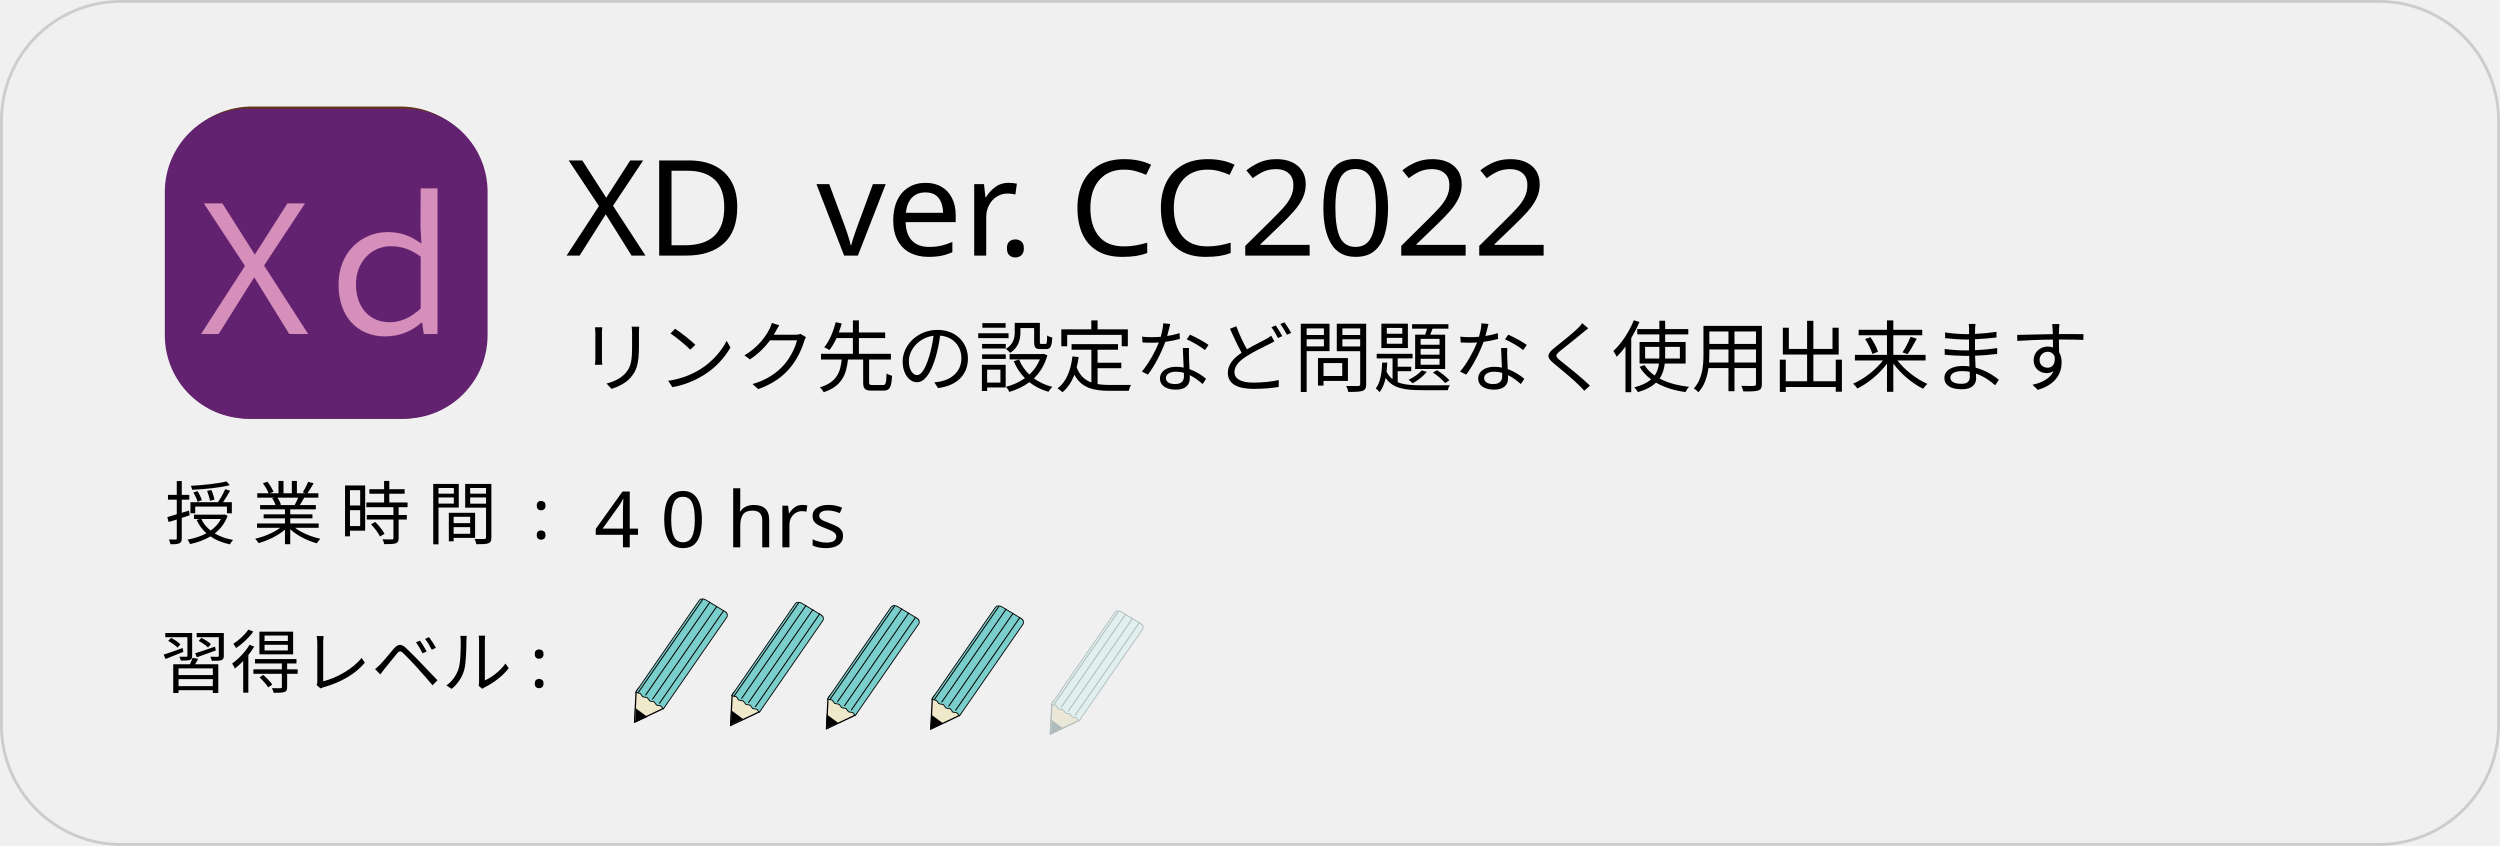
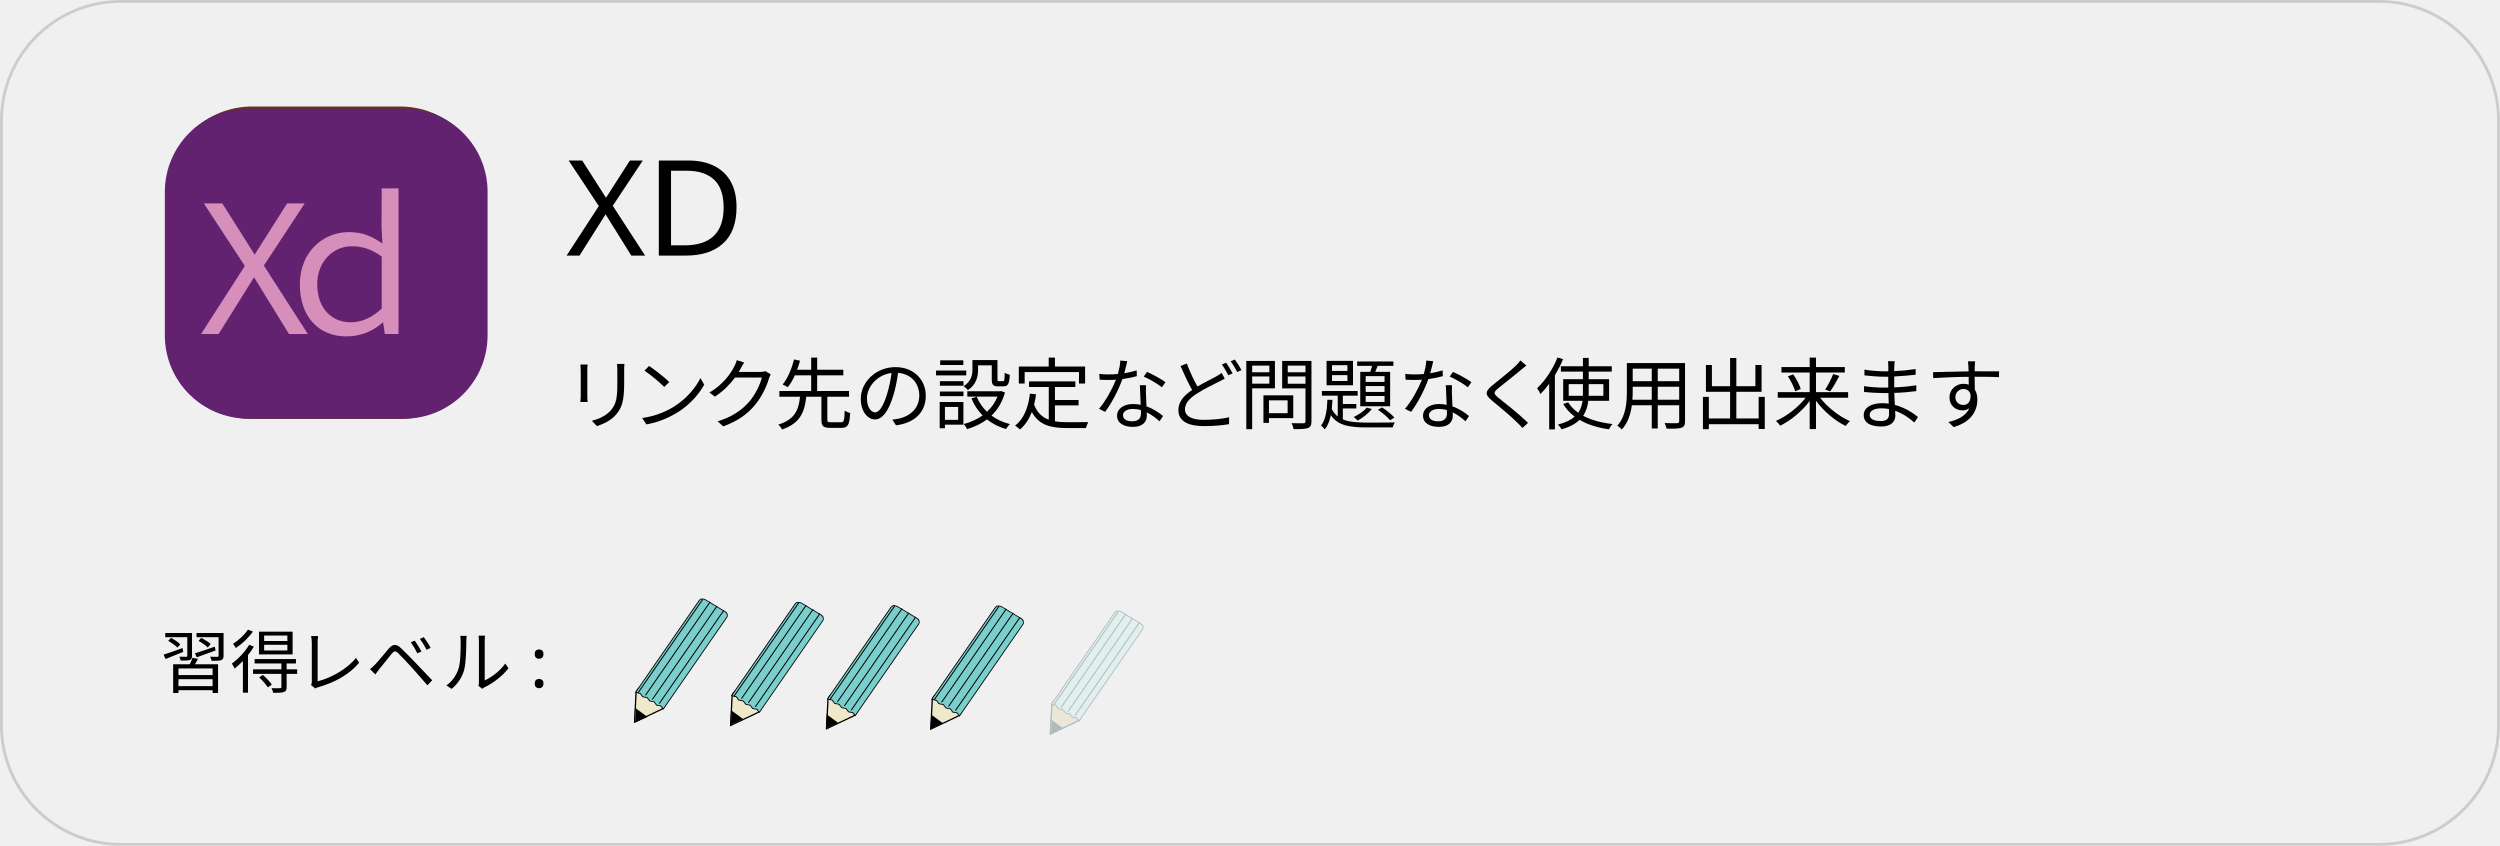
- <svg xmlns="http://www.w3.org/2000/svg" viewBox="0 0 600 203">
+ <svg xmlns="http://www.w3.org/2000/svg" id="_レイヤー_1" data-name="レイヤー 1" viewBox="0 0 600 203">
  <defs>
    <style>
      .cls-1 {
-         fill: #ccc;
-       }
- 
-       .cls-2, .cls-8 {
-         font-size: 16.498px;
-       }
- 
-       .cls-2, .cls-7, .cls-8 {
-         font-family: KozGoPr6N-Regular-83pv-RKSJ-H, Kozuka Gothic Pr6N;
+         fill: #afbcbb;
+       }
+ 
+       .cls-2 {
+         letter-spacing: -.08em;
      }

      .cls-3 {
-         letter-spacing: 0.25em;
+         letter-spacing: -.19em;
+       }
+ 
+       .cls-3, .cls-4, .cls-5, .cls-6, .cls-7, .cls-8, .cls-9 {
+         isolation: isolate;
+       }
+ 
+       .cls-3, .cls-7 {
+         fill: #d68fbb;
+         font-family: DNPShueiNShogoMinStd-Hv-90ms-RKSJ-H, DNPShueiNShogoMinStd;
+         font-size: 43.89px;
+       }
+ 
+       .cls-10 {
+         letter-spacing: -.11em;
+       }
+ 
+       .cls-11 {
+         letter-spacing: -.07em;
      }

      .cls-4 {
-         fill: #603813;
-       }
- 
-       .cls-5 {
-         font-size: 43.423px;
-         fill: #f7931e;
-         font-family: UDDigiKyokashoNK-B, UDDigiKyokashoNK B;
-       }
- 
-       .cls-6 {
-         font-size: 31.964px;
-         font-family: KozGoPr6N-Bold-83pv-RKSJ-H, Kozuka Gothic Pr6N;
-       }
- 
-       .cls-7 {
-         font-size: 18.65px;
-       }
- 
-       .cls-8 {
-         letter-spacing: 0.239em;
-       }
- 
-       .cls-9 {
-         letter-spacing: 0.489em;
-       }
- 
-       .cls-10 {
-         fill: #632270;
-       }
- 
-       .cls-11 {
-         font-size: 43.895px;
-         fill: #d68fbb;
-         font-family: DNPShueiNShogoMinStd-Hv-83pv-RKSJ-H, DNPShueiNShogoMinStd;
+         letter-spacing: .25em;
+       }
+ 
+       .cls-4, .cls-5, .cls-8, .cls-9 {
+         font-family: KozGoPr6N-Regular-90ms-RKSJ-H, 'Kozuka Gothic Pr6N';
+       }
+ 
+       .cls-4, .cls-8 {
+         font-size: 16.5px;
      }

      .cls-12 {
-         letter-spacing: -0.22em;
+         letter-spacing: 0em;
      }

      .cls-13 {
        fill: #020202;
      }

+       .cls-5 {
+         font-size: 18.65px;
+       }
+ 
      .cls-14 {
-         fill: #afbcbb;
-       }
- 
-       .cls-15, .cls-19, .cls-23 {
+         letter-spacing: 0em;
+       }
+ 
+       .cls-15 {
+         fill: #632270;
+       }
+ 
+       .cls-16 {
+         letter-spacing: -.18em;
+       }
+ 
+       .cls-17 {
+         fill: #eae6d8;
+       }
+ 
+       .cls-6 {
+         fill: #f7931e;
+         font-family: ArialMT, Arial;
+         font-size: 43.42px;
+       }
+ 
+       .cls-18 {
+         letter-spacing: -.14em;
+       }
+ 
+       .cls-19 {
+         letter-spacing: -.06em;
+       }
+ 
+       .cls-20 {
+         fill: #603813;
+       }
+ 
+       .cls-21 {
+         letter-spacing: 0em;
+       }
+ 
+       .cls-22 {
+         stroke: #afbcbb;
+       }
+ 
+       .cls-22, .cls-23 {
+         stroke-width: .24px;
+       }
+ 
+       .cls-22, .cls-23, .cls-24 {
        fill: none;
-       }
- 
-       .cls-15 {
+         stroke-miterlimit: 10;
+       }
+ 
+       .cls-25 {
+         fill: #efe8cb;
+       }
+ 
+       .cls-23 {
+         stroke: #000;
+       }
+ 
+       .cls-26 {
+         fill: #ccc;
+       }
+ 
+       .cls-27 {
+         letter-spacing: -.04em;
+       }
+ 
+       .cls-28 {
+         letter-spacing: -.08em;
+       }
+ 
+       .cls-24 {
        stroke: #eeeeef;
-         stroke-width: 0.726px;
-       }
- 
-       .cls-15, .cls-18, .cls-19, .cls-22, .cls-23 {
-         stroke-miterlimit: 10;
-       }
- 
-       .cls-16 {
-         fill: #efe8cb;
-       }
- 
-       .cls-17 {
+         stroke-width: .73px;
+       }
+ 
+       .cls-9 {
+         font-size: 31.96px;
+       }
+ 
+       .cls-29 {
+         fill: #e1efee;
+       }
+ 
+       .cls-30 {
        fill: #7acecc;
-       }
- 
-       .cls-18, .cls-22 {
-         fill: #fff;
-       }
- 
-       .cls-18, .cls-19 {
-         stroke: #000;
-       }
- 
-       .cls-18, .cls-19, .cls-22, .cls-23 {
-         stroke-width: 0.239px;
-       }
- 
-       .cls-20 {
-         fill: #eae6d8;
-       }
- 
-       .cls-21 {
-         fill: #e1efee;
-       }
- 
-       .cls-22, .cls-23 {
-         stroke: #afbcbb;
      }
    </style>
  </defs>
-   <g id="レイヤー_2" data-name="レイヤー 2">
-     <g id="レイヤー_1-2" data-name="レイヤー 1">
-       <g>
-         <path class="cls-1" d="M571.032.684a28.316,28.316,0,0,1,28.284,28.284V174.032a28.316,28.316,0,0,1-28.284,28.284H28.968A28.316,28.316,0,0,1,.684,174.032V28.968A28.316,28.316,0,0,1,28.968.684H571.032m0-.684H28.968A28.968,28.968,0,0,0,0,28.968V174.032A28.968,28.968,0,0,0,28.968,203H571.032A28.968,28.968,0,0,0,600,174.032V28.968A28.968,28.968,0,0,0,571.032,0Z" />
-         <text class="cls-2" transform="translate(38.45358 164.9373) scale(1.02381 1)">習得レベ<tspan class="cls-3" x="65.993" y="0">ル</tspan>
-           <tspan x="86.616" y="0">:　</tspan>
-         </text>
-         <path class="cls-4" d="M95.751,25.561h-34.984a20.654,20.654,0,0,0-20.893,20.407V80.139A20.654,20.654,0,0,0,60.768,100.546h34.984a20.654,20.654,0,0,0,20.893-20.407V45.968A20.655,20.655,0,0,0,95.751,25.561Z" />
-         <text class="cls-5" transform="translate(55.42136 78.08765) scale(1.10286 1)">Ai</text>
-         <text class="cls-6" transform="translate(135.8632 61.33667) scale(1.02381 1)">
-           <tspan xml:space="preserve">XD  ver. CC2022</tspan>
-         </text>
-         <text />
-         <text class="cls-7" transform="translate(138.582 92.56421) scale(1.02381 1)">リンク先の設定など問題なく使用出来ます</text>
-         <text class="cls-8" transform="translate(39.67331 129.3005) scale(1.02381 1)">授業時<tspan class="cls-9" x="61.324" y="0">間</tspan>
-           <tspan x="85.89" y="0">:</tspan>
-         </text>
-         <text class="cls-7" transform="translate(142.5815 131.3621) scale(1.02381 1)">　4 0 hrs</text>
-         <text />
-         <text />
-         <text />
-         <rect class="cls-10" x="39.558" y="26.046" width="77.462" height="74.434" rx="20.012" />
-         <text class="cls-11" transform="translate(48.07605 80.15637) scale(1.01331 1)">
-           <tspan class="cls-12">X</tspan>
-           <tspan x="23.396" y="0">ｄ</tspan>
-         </text>
-         <polygon class="cls-13" points="152.435 169.301 156.11 171.53 152.189 173.421 152.435 169.301" />
-         <polygon class="cls-13" points="175.481 170.103 179.157 172.332 175.236 174.223 175.481 170.103" />
-         <polygon class="cls-13" points="198.489 170.903 202.164 173.131 198.244 175.023 198.489 170.903" />
-         <polygon class="cls-13" points="223.517 170.972 227.192 173.201 223.272 175.092 223.517 170.972" />
-         <polygon class="cls-14" points="252.207 172.187 255.882 174.415 251.962 176.307 252.207 172.187" />
-         <line class="cls-15" x1="162.482" y1="163.341" x2="162.226" y2="159.617" />
-         <g>
-           <path class="cls-16" d="M152.641,166.49a1.717,1.717,0,0,1,2.609-1.385l3.569,2.163a1.72,1.72,0,0,1-.156,3.026l-6.361,3.006Z" />
-           <path d="M154.363,165.009a1.538,1.538,0,0,1,.807.229l3.569,2.163a1.565,1.565,0,0,1-.142,2.753l-6.127,2.895.326-6.551a1.568,1.568,0,0,1,1.567-1.489m0-.31a1.877,1.877,0,0,0-1.876,1.784l-.352,7.068,6.595-3.117a1.875,1.875,0,0,0,.171-3.299l-3.569-2.163a1.858,1.858,0,0,0-.968-.274Z" />
-         </g>
-         <g>
-           <path class="cls-17" d="M158.661,169.468l-1.123-.245-.528-.755-1.083-.221-.57-.781-1.156-.267-.493-.731-1.158-.319,15.276-22.062a.898.898,0,0,1,.762-.345,1.509,1.509,0,0,1,.771.224l4.601,2.787a1.261,1.261,0,0,1,.605.782.702.702,0,0,1-.101.559l-15.278,22.065Z" />
-           <path d="M168.588,143.848h0a1.408,1.408,0,0,1,.717.208l4.6,2.787a1.171,1.171,0,0,1,.557.713.603.603,0,0,1-.084.477l-15.195,21.945-.437-.574-.049-.064-.079-.015-.977-.19-.545-.73-.05-.067-.083-.015-.935-.166-.586-.756-.048-.062-.077-.016-1.013-.211-.509-.707-.045-.062-.074-.019-.949-.243L167.913,144.147a.795.795,0,0,1,.675-.299m-0-.212a1.005,1.005,0,0,0-.849.39l-15.361,22.185,1.245.319.558.773,1.094.227.636.821,1.016.18.594.795,1.058.205.613.807,15.361-22.185a1.093,1.093,0,0,0-.537-1.492l-4.6-2.787a1.611,1.611,0,0,0-.827-.239Z" />
-         </g>
-         <line class="cls-18" x1="153.085" y1="166.334" x2="168.678" y2="143.815" />
-         <line class="cls-19" x1="154.911" y1="166.871" x2="170.437" y2="144.449" />
-         <line class="cls-19" x1="156.563" y1="167.872" x2="172.088" y2="145.45" />
-         <line class="cls-19" x1="158.214" y1="168.873" x2="173.74" y2="146.451" />
-         <line class="cls-15" x1="185.529" y1="164.143" x2="185.273" y2="160.419" />
-         <g>
-           <path class="cls-16" d="M175.688,167.292a1.717,1.717,0,0,1,2.609-1.385l3.569,2.163a1.72,1.72,0,0,1-.156,3.026l-6.361,3.006Z" />
-           <path d="M177.41,165.81a1.538,1.538,0,0,1,.807.229l3.569,2.163a1.565,1.565,0,0,1-.142,2.753l-6.127,2.895.326-6.551a1.568,1.568,0,0,1,1.567-1.489m0-.31a1.877,1.877,0,0,0-1.876,1.784l-.352,7.068,6.595-3.117a1.875,1.875,0,0,0,.171-3.299l-3.569-2.163a1.858,1.858,0,0,0-.968-.274Z" />
-         </g>
-         <g>
-           <path class="cls-17" d="M181.708,170.27l-1.123-.246-.529-.755-1.082-.221-.57-.781-1.156-.267-.493-.731-1.158-.319,15.276-22.062a.898.898,0,0,1,.762-.345,1.516,1.516,0,0,1,.772.224l4.6,2.788a1.258,1.258,0,0,1,.606.782.701.701,0,0,1-.101.559l-15.278,22.065Z" />
-           <path d="M191.634,144.65h0a1.408,1.408,0,0,1,.717.208l4.6,2.787a1.171,1.171,0,0,1,.557.713.603.603,0,0,1-.084.477l-15.195,21.945-.437-.574-.049-.064-.079-.015-.977-.19-.545-.73-.05-.067-.083-.015-.935-.166-.586-.756-.048-.062-.077-.016-1.013-.211-.509-.707-.045-.062-.074-.019-.949-.243,15.188-21.934a.795.795,0,0,1,.675-.299m0-.212a1.005,1.005,0,0,0-.849.39l-15.361,22.185,1.245.319.558.773,1.094.227.636.821,1.016.18.594.795,1.058.206.613.807L197.598,148.956a1.093,1.093,0,0,0-.537-1.492l-4.6-2.787a1.611,1.611,0,0,0-.827-.239Z" />
-         </g>
-         <line class="cls-18" x1="176.132" y1="167.136" x2="191.725" y2="144.617" />
-         <line class="cls-19" x1="177.958" y1="167.673" x2="193.484" y2="145.251" />
-         <line class="cls-19" x1="179.61" y1="168.674" x2="195.135" y2="146.252" />
-         <line class="cls-19" x1="181.261" y1="169.675" x2="196.787" y2="147.253" />
-         <line class="cls-15" x1="208.536" y1="164.943" x2="208.28" y2="161.219" />
-         <g>
-           <path class="cls-16" d="M198.695,168.092a1.717,1.717,0,0,1,2.609-1.385l3.569,2.163a1.72,1.72,0,0,1-.156,3.026l-6.361,3.006Z" />
-           <path d="M200.417,166.61a1.538,1.538,0,0,1,.807.229l3.569,2.163a1.565,1.565,0,0,1-.142,2.753l-6.127,2.895.326-6.551a1.568,1.568,0,0,1,1.567-1.489m0-.31a1.877,1.877,0,0,0-1.876,1.784l-.352,7.068,6.595-3.117a1.875,1.875,0,0,0,.171-3.299l-3.569-2.163a1.858,1.858,0,0,0-.968-.274Z" />
-         </g>
-         <g>
-           <path class="cls-17" d="M204.715,171.07l-1.122-.246-.529-.755-1.083-.221-.57-.781-1.156-.267-.493-.731-1.158-.319,15.276-22.062a.899.899,0,0,1,.762-.345,1.518,1.518,0,0,1,.772.224l4.599,2.788a1.26,1.26,0,0,1,.606.782.703.703,0,0,1-.101.56l-15.278,22.064Z" />
-           <path d="M214.642,145.45h0a1.408,1.408,0,0,1,.717.208l4.6,2.787a1.171,1.171,0,0,1,.557.713.603.603,0,0,1-.084.477l-15.195,21.945-.437-.574-.049-.064-.079-.015-.977-.19-.545-.73-.05-.067-.083-.015-.935-.166-.586-.756-.048-.062-.077-.016-1.013-.211-.509-.707-.045-.062-.074-.019-.949-.243,15.188-21.934a.795.795,0,0,1,.675-.299m0-.212a1.005,1.005,0,0,0-.849.39l-15.361,22.185,1.245.319.558.773,1.094.227.636.821,1.016.18.594.795,1.058.206.613.807,15.361-22.185a1.093,1.093,0,0,0-.537-1.492l-4.6-2.787a1.611,1.611,0,0,0-.827-.239Z" />
-         </g>
-         <line class="cls-18" x1="199.14" y1="167.936" x2="214.733" y2="145.417" />
-         <line class="cls-19" x1="200.965" y1="168.473" x2="216.491" y2="146.051" />
-         <line class="cls-19" x1="202.617" y1="169.474" x2="218.143" y2="147.052" />
-         <line class="cls-19" x1="204.269" y1="170.475" x2="219.794" y2="148.053" />
-         <line class="cls-15" x1="233.565" y1="165.012" x2="233.308" y2="161.288" />
-         <g>
-           <path class="cls-16" d="M223.724,168.161a1.716,1.716,0,0,1,2.609-1.385l3.569,2.163a1.719,1.719,0,0,1-.157,3.026l-6.36,3.006Z" />
-           <path d="M225.445,166.68a1.538,1.538,0,0,1,.807.229l3.569,2.163a1.565,1.565,0,0,1-.142,2.753l-6.127,2.895.326-6.551a1.568,1.568,0,0,1,1.567-1.489m0-.31a1.877,1.877,0,0,0-1.876,1.784l-.352,7.068,6.595-3.117a1.875,1.875,0,0,0,.171-3.299l-3.569-2.163a1.858,1.858,0,0,0-.968-.274Z" />
-         </g>
-         <g>
-           <path class="cls-17" d="M229.743,171.139l-1.122-.246-.529-.755-1.082-.221-.57-.781-1.156-.267-.493-.731-1.158-.319,15.276-22.062a.898.898,0,0,1,.762-.345,1.516,1.516,0,0,1,.772.224l4.599,2.788a1.257,1.257,0,0,1,.606.782.7.7,0,0,1-.1.559L230.268,171.83Z" />
-           <path d="M239.67,145.519h0a1.408,1.408,0,0,1,.717.208l4.6,2.787a1.171,1.171,0,0,1,.557.713.603.603,0,0,1-.084.477l-15.195,21.945-.437-.574-.049-.064-.079-.015-.977-.19-.545-.73-.05-.067-.083-.015-.935-.166-.586-.756-.048-.062-.077-.016-1.013-.211-.509-.707-.045-.062-.074-.019-.949-.243,15.188-21.934a.795.795,0,0,1,.675-.299m0-.212a1.005,1.005,0,0,0-.849.39L223.46,167.882l1.245.319.558.773,1.094.227.636.821,1.016.18.594.795,1.058.206.613.807,15.361-22.185a1.093,1.093,0,0,0-.537-1.492l-4.6-2.787a1.611,1.611,0,0,0-.827-.239Z" />
-         </g>
-         <line class="cls-18" x1="224.168" y1="168.005" x2="239.761" y2="145.486" />
-         <line class="cls-19" x1="225.994" y1="168.542" x2="241.519" y2="146.12" />
-         <line class="cls-19" x1="227.645" y1="169.543" x2="243.171" y2="147.121" />
-         <line class="cls-19" x1="229.297" y1="170.544" x2="244.822" y2="148.122" />
-         <line class="cls-15" x1="262.255" y1="166.227" x2="261.998" y2="162.503" />
-         <g>
-           <path class="cls-20" d="M252.413,169.376a1.717,1.717,0,0,1,2.609-1.385l3.569,2.163a1.72,1.72,0,0,1-.156,3.026l-6.361,3.006Z" />
-           <path class="cls-14" d="M254.135,167.894a1.538,1.538,0,0,1,.807.229l3.569,2.163a1.565,1.565,0,0,1-.142,2.753l-6.127,2.895.326-6.551a1.568,1.568,0,0,1,1.567-1.489m0-.31a1.877,1.877,0,0,0-1.876,1.784l-.352,7.068,6.595-3.117a1.875,1.875,0,0,0,.171-3.299l-3.569-2.163a1.858,1.858,0,0,0-.968-.274Z" />
-         </g>
-         <g>
-           <path class="cls-21" d="M258.433,172.354l-1.123-.246-.529-.755-1.082-.221-.57-.781-1.156-.266-.493-.731-1.158-.319,15.276-22.062a.898.898,0,0,1,.762-.345,1.516,1.516,0,0,1,.772.224l4.6,2.788a1.258,1.258,0,0,1,.606.782.702.702,0,0,1-.101.559l-15.278,22.065Z" />
-           <path class="cls-14" d="M268.36,146.734h0a1.408,1.408,0,0,1,.717.208l4.6,2.787a1.171,1.171,0,0,1,.557.713.603.603,0,0,1-.084.477l-15.195,21.945-.437-.575-.049-.064-.079-.015-.977-.19-.545-.73-.05-.067-.083-.015-.935-.166-.586-.756-.048-.062-.077-.016-1.013-.211-.509-.707-.045-.062-.074-.019-.949-.243,15.188-21.934a.795.795,0,0,1,.675-.299m0-.212a1.005,1.005,0,0,0-.849.39l-15.361,22.185,1.245.319.558.773,1.094.227.636.821,1.016.18.594.795,1.058.206.613.807,15.361-22.185a1.093,1.093,0,0,0-.537-1.492l-4.6-2.787a1.611,1.611,0,0,0-.827-.239Z" />
-         </g>
-         <line class="cls-22" x1="252.858" y1="169.22" x2="268.451" y2="146.7" />
-         <line class="cls-23" x1="254.684" y1="169.757" x2="270.209" y2="147.335" />
-         <line class="cls-23" x1="256.335" y1="170.758" x2="271.861" y2="148.336" />
-         <line class="cls-23" x1="257.987" y1="171.759" x2="273.512" y2="149.337" />
-         <polygon class="cls-13" points="152.427 173.398 152.628 170.026 155.381 172.056 152.427 173.398" />
-         <polygon class="cls-13" points="175.404 173.922 175.605 170.55 178.358 172.581 175.404 173.922" />
-         <polygon class="cls-13" points="198.225 174.842 198.426 171.47 201.179 173.5 198.225 174.842" />
-         <polygon class="cls-13" points="223.359 174.924 223.559 171.552 226.312 173.583 223.359 174.924" />
-         <polygon class="cls-14" points="252.225 176.169 252.426 172.797 255.179 174.827 252.225 176.169" />
-       </g>
-     </g>
-   </g>
+   <path class="cls-26" d="M571.03.68c15.61.02,28.27,12.67,28.28,28.28v145.06c-.02,15.61-12.67,28.27-28.28,28.28H28.97c-15.61-.02-28.27-12.67-28.28-28.28V28.97C.7,13.35,13.35.7,28.97.68h542.06M571.03,0H28.97C12.97,0,0,12.97,0,28.97v145.06c0,16,12.97,28.97,28.97,28.97h542.06c16,0,28.97-12.97,28.97-28.97h0V28.97C600,12.97,587.03,0,571.03,0Z" />
+   <text class="cls-8" transform="translate(38.45 164.94) scale(1.02 1)">
+     <tspan x="0" y="0">習</tspan>
+     <tspan class="cls-11" x="16.5" y="0">得</tspan>
+     <tspan class="cls-14" x="31.84" y="0">レ</tspan>
+     <tspan x="48.5" y="0">ベ</tspan>
+   </text>
+   <text class="cls-4" transform="translate(106.02 164.94) scale(1.02 1)">
+     <tspan x="0" y="0">ル</tspan>
+   </text>
+   <text class="cls-8" transform="translate(127.13 164.94) scale(1.02 1)">
+     <tspan x="0" y="0">:　</tspan>
+   </text>
+   <path class="cls-20" d="M95.75,25.56h-34.98c-11.4-.13-20.76,9-20.89,20.41v34.17c.14,11.4,9.49,20.54,20.89,20.41h34.98c11.4.13,20.76-9,20.89-20.41v-34.17c-.14-11.4-9.49-20.54-20.89-20.41Z" />
+   <text class="cls-6" transform="translate(55.42 78.09) scale(1.1 1)">
+     <tspan x="0" y="0">Ai</tspan>
+   </text>
+   <text class="cls-9" transform="translate(135.86 61.34) scale(1.02 1)">
+     <tspan x="0" y="0" xml:space="preserve">XD  </tspan>
+   </text>
+   <text class="cls-5" transform="translate(135.09 101.5) scale(1.02 1)">
+     <tspan class="cls-18" x="0" y="0">リ</tspan>
+     <tspan class="cls-10" x="16.04" y="0">ン</tspan>
+     <tspan class="cls-28" x="32.64" y="0">ク</tspan>
+     <tspan x="49.8" y="0">先の設定</tspan>
+     <tspan class="cls-2" x="124.4" y="0">な</tspan>
+     <tspan class="cls-19" x="141.56" y="0">ど</tspan>
+     <tspan x="159.09" y="0">問題</tspan>
+     <tspan class="cls-2" x="196.39" y="0">な</tspan>
+     <tspan class="cls-16" x="213.55" y="0">く</tspan>
+     <tspan class="cls-21" x="228.84" y="0">使用出</tspan>
+     <tspan class="cls-27" x="284.79" y="0">来ま</tspan>
+     <tspan class="cls-12" x="320.6" y="0">す</tspan>
+   </text>
+   <rect class="cls-15" x="39.56" y="26.05" width="77.46" height="74.43" rx="20.01" ry="20.01" />
+   <text class="cls-7" transform="translate(48.08 80.16) scale(1.01 1)">
+     <tspan x="0" y="0">X</tspan>
+   </text>
+   <text class="cls-3" transform="translate(62.53 80.16) scale(1.01 1)">
+     <tspan x="0" y="0">ｄ</tspan>
+   </text>
+   <polygon class="cls-13" points="152.43 169.3 156.11 171.53 152.19 173.42 152.43 169.3" />
+   <polygon class="cls-13" points="175.48 170.1 179.16 172.33 175.24 174.22 175.48 170.1" />
+   <polygon class="cls-13" points="198.49 170.9 202.16 173.13 198.24 175.02 198.49 170.9" />
+   <polygon class="cls-13" points="223.52 170.97 227.19 173.2 223.27 175.09 223.52 170.97" />
+   <polygon class="cls-1" points="252.21 172.19 255.88 174.41 251.96 176.31 252.21 172.19" />
+   <line class="cls-24" x1="162.48" y1="163.34" x2="162.23" y2="159.62" />
+   <path class="cls-25" d="M152.64,166.49c.04-.95.85-1.68,1.79-1.63.29.01.57.1.81.25l3.57,2.16c.81.49,1.07,1.55.58,2.36-.17.29-.43.52-.74.66l-6.36,3.01.34-6.81Z" />
+   <path d="M154.36,165.01c.29,0,.56.08.81.23l3.57,2.16c.74.45.98,1.41.53,2.15-.16.26-.39.47-.67.6l-6.13,2.9.33-6.55c.04-.83.73-1.49,1.57-1.49M154.36,164.7c-1,0-1.83.78-1.88,1.78l-.35,7.07,6.6-3.12c.94-.44,1.34-1.56.89-2.5-.16-.33-.41-.61-.72-.8l-3.57-2.16c-.29-.18-.63-.27-.97-.27h0Z" />
+   <path class="cls-30" d="M158.66,169.47l-1.12-.25-.53-.75-1.08-.22-.57-.78-1.16-.27-.49-.73-1.16-.32,15.28-22.06c.18-.23.47-.36.76-.34.27,0,.54.08.77.22l4.6,2.79c.3.17.52.45.61.78.05.19.01.4-.1.56l-15.28,22.06-.52-.69Z" />
+   <path d="M168.59,143.85h0c.25,0,.5.08.72.21l4.6,2.79c.27.15.47.41.56.71.04.16,0,.34-.08.48l-15.2,21.94-.44-.57-.05-.06-.08-.02-.98-.19-.54-.73-.05-.07h-.08s-.94-.18-.94-.18l-.59-.76-.05-.06-.08-.02-1.01-.21-.51-.71-.04-.06-.07-.02-.95-.24,15.19-21.93c.16-.2.41-.32.67-.3M168.59,143.64c-.33-.02-.65.13-.85.39l-15.36,22.18,1.24.32.56.77,1.09.23.64.82,1.02.18.59.8,1.06.21.61.81,15.36-22.18c.27-.54.05-1.2-.49-1.47-.02,0-.03-.02-.05-.02l-4.6-2.79c-.25-.15-.53-.24-.83-.24h0Z" />
+   <line class="cls-23" x1="153.09" y1="166.33" x2="168.68" y2="143.81" />
+   <line class="cls-23" x1="154.91" y1="166.87" x2="170.44" y2="144.45" />
+   <line class="cls-23" x1="156.56" y1="167.87" x2="172.09" y2="145.45" />
+   <line class="cls-23" x1="158.21" y1="168.87" x2="173.74" y2="146.45" />
+   <line class="cls-24" x1="185.53" y1="164.14" x2="185.27" y2="160.42" />
+   <path class="cls-25" d="M175.69,167.29c.04-.95.85-1.68,1.79-1.63.29.01.57.1.81.25l3.57,2.16c.81.49,1.07,1.55.58,2.36-.17.29-.43.52-.74.66l-6.36,3.01.34-6.81Z" />
+   <path d="M177.41,165.81c.29,0,.56.08.81.23l3.57,2.16c.74.45.98,1.41.53,2.15-.16.26-.39.47-.67.6l-6.13,2.9.33-6.55c.04-.83.73-1.49,1.57-1.49M177.41,165.5c-1,0-1.83.78-1.88,1.78l-.35,7.07,6.6-3.12c.94-.44,1.34-1.56.89-2.5-.16-.33-.41-.61-.72-.8l-3.57-2.16c-.29-.18-.63-.27-.97-.27h0Z" />
+   <path class="cls-30" d="M181.71,170.27l-1.12-.25-.53-.75-1.08-.22-.57-.78-1.16-.27-.49-.73-1.16-.32,15.28-22.06c.18-.23.47-.36.76-.34.27,0,.54.08.77.22l4.6,2.79c.3.17.52.45.61.78.05.19.01.39-.1.56l-15.28,22.06-.53-.69Z" />
+   <path d="M191.63,144.65h0c.25,0,.5.08.72.21l4.6,2.79c.27.15.47.41.56.71.04.16,0,.34-.08.48l-15.19,21.94-.44-.57-.05-.06-.08-.02-.98-.19-.54-.73-.05-.07h-.08s-.94-.18-.94-.18l-.59-.76-.05-.06-.08-.02-1.01-.21-.51-.71-.04-.06-.07-.02-.95-.24,15.19-21.93c.16-.2.41-.32.67-.3M191.63,144.44c-.33-.02-.65.13-.85.39l-15.36,22.18,1.24.32.56.77,1.09.23.64.82,1.02.18.59.8,1.06.21.61.81,15.36-22.18c.27-.54.05-1.2-.49-1.47-.02,0-.03-.02-.05-.02l-4.6-2.79c-.25-.15-.53-.24-.83-.24h0Z" />
+   <line class="cls-23" x1="176.13" y1="167.14" x2="191.73" y2="144.62" />
+   <line class="cls-23" x1="177.96" y1="167.67" x2="193.48" y2="145.25" />
+   <line class="cls-23" x1="179.61" y1="168.67" x2="195.14" y2="146.25" />
+   <line class="cls-23" x1="181.26" y1="169.67" x2="196.79" y2="147.25" />
+   <line class="cls-24" x1="208.54" y1="164.94" x2="208.28" y2="161.22" />
+   <path class="cls-25" d="M198.7,168.09c.04-.95.85-1.68,1.79-1.63.29.01.57.1.81.25l3.57,2.16c.81.49,1.07,1.55.58,2.36-.17.29-.43.52-.74.66l-6.36,3.01.34-6.81Z" />
+   <path d="M200.42,166.61c.29,0,.56.08.81.23l3.57,2.16c.74.45.98,1.41.53,2.15-.16.26-.39.47-.67.6l-6.13,2.9.33-6.55c.04-.83.73-1.49,1.57-1.49M200.42,166.3c-1,0-1.83.78-1.88,1.78l-.35,7.07,6.6-3.12c.94-.44,1.34-1.56.89-2.5-.16-.33-.41-.61-.72-.8l-3.57-2.16c-.29-.18-.63-.27-.97-.27h0Z" />
+   <path class="cls-30" d="M204.72,171.07l-1.12-.25-.53-.75-1.08-.22-.57-.78-1.16-.27-.49-.73-1.16-.32,15.28-22.06c.18-.23.47-.36.76-.35.27,0,.54.08.77.22l4.6,2.79c.3.17.52.45.61.78.05.19.01.4-.1.56l-15.28,22.06-.52-.69Z" />
+   <path d="M214.64,145.45h0c.25,0,.5.08.72.21l4.6,2.79c.27.15.47.41.56.71.04.16,0,.34-.08.48l-15.2,21.94-.44-.57-.05-.06-.08-.02-.98-.19-.54-.73-.05-.07h-.08s-.94-.18-.94-.18l-.59-.76-.05-.06-.08-.02-1.01-.21-.51-.71-.04-.06-.07-.02-.95-.24,15.19-21.93c.16-.2.41-.32.67-.3M214.64,145.24c-.33-.02-.65.13-.85.39l-15.36,22.18,1.24.32.56.77,1.09.23.64.82,1.02.18.59.8,1.06.21.61.81,15.36-22.18c.27-.54.05-1.2-.49-1.47-.02,0-.03-.02-.05-.02l-4.6-2.79c-.25-.15-.53-.24-.83-.24h0Z" />
+   <line class="cls-23" x1="199.14" y1="167.94" x2="214.73" y2="145.42" />
+   <line class="cls-23" x1="200.97" y1="168.47" x2="216.49" y2="146.05" />
+   <line class="cls-23" x1="202.62" y1="169.47" x2="218.14" y2="147.05" />
+   <line class="cls-23" x1="204.27" y1="170.47" x2="219.79" y2="148.05" />
+   <line class="cls-24" x1="233.56" y1="165.01" x2="233.31" y2="161.29" />
+   <path class="cls-25" d="M223.72,168.16c.04-.95.85-1.68,1.79-1.63.29.01.57.1.81.25l3.57,2.16c.81.49,1.07,1.55.58,2.36-.18.29-.43.52-.74.66l-6.36,3.01.34-6.81Z" />
+   <path d="M225.45,166.68c.29,0,.56.08.81.23l3.57,2.16c.74.45.98,1.41.53,2.15-.16.26-.39.47-.67.6l-6.13,2.9.33-6.55c.04-.83.73-1.49,1.57-1.49M225.45,166.37c-1,0-1.83.78-1.88,1.78l-.35,7.07,6.6-3.12c.94-.44,1.34-1.56.89-2.5-.16-.33-.41-.61-.72-.8l-3.57-2.16c-.29-.18-.63-.27-.97-.27h0Z" />
+   <path class="cls-30" d="M229.74,171.14l-1.12-.25-.53-.75-1.08-.22-.57-.78-1.16-.27-.49-.73-1.16-.32,15.28-22.06c.18-.23.47-.36.76-.35.27,0,.54.08.77.22l4.6,2.79c.3.17.52.45.61.78.05.19.01.4-.1.56l-15.28,22.07-.53-.69Z" />
+   <path d="M239.67,145.52h0c.25,0,.5.08.72.21l4.6,2.79c.27.15.47.41.56.71.04.16,0,.34-.08.48l-15.2,21.94-.44-.57-.05-.06-.08-.02-.98-.19-.54-.73-.05-.07h-.08s-.94-.18-.94-.18l-.59-.76-.05-.06-.08-.02-1.01-.21-.51-.71-.04-.06-.07-.02-.95-.24,15.19-21.93c.16-.2.41-.32.67-.3M239.67,145.31c-.33-.02-.65.13-.85.39l-15.36,22.18,1.24.32.56.77,1.09.23.64.82,1.02.18.59.8,1.06.21.61.81,15.36-22.18c.27-.54.05-1.2-.49-1.47-.02,0-.03-.02-.05-.02l-4.6-2.79c-.25-.15-.53-.24-.83-.24h0Z" />
+   <line class="cls-23" x1="224.17" y1="168.01" x2="239.76" y2="145.49" />
+   <line class="cls-23" x1="225.99" y1="168.54" x2="241.52" y2="146.12" />
+   <line class="cls-23" x1="227.65" y1="169.54" x2="243.17" y2="147.12" />
+   <line class="cls-23" x1="229.3" y1="170.54" x2="244.82" y2="148.12" />
+   <line class="cls-24" x1="262.25" y1="166.23" x2="262" y2="162.5" />
+   <path class="cls-17" d="M252.41,169.38c.04-.95.85-1.68,1.79-1.63.29.01.57.1.81.25l3.57,2.16c.81.49,1.07,1.55.58,2.36-.17.29-.43.52-.74.66l-6.36,3.01.34-6.81Z" />
+   <path class="cls-1" d="M254.14,167.89c.29,0,.56.08.81.23l3.57,2.16c.74.45.98,1.41.53,2.15-.16.26-.39.47-.67.6l-6.13,2.9.33-6.55c.04-.83.73-1.49,1.57-1.49M254.14,167.58c-1,0-1.83.78-1.88,1.78l-.35,7.07,6.6-3.12c.94-.44,1.34-1.56.89-2.5-.16-.33-.41-.61-.72-.8l-3.57-2.16c-.29-.18-.63-.27-.97-.27h0Z" />
+   <path class="cls-29" d="M258.43,172.35l-1.12-.25-.53-.75-1.08-.22-.57-.78-1.16-.27-.49-.73-1.16-.32,15.28-22.06c.18-.23.47-.36.76-.34.27,0,.54.08.77.22l4.6,2.79c.3.17.52.45.61.78.05.19.01.4-.1.56l-15.28,22.06-.52-.69Z" />
+   <path class="cls-1" d="M268.36,146.73h0c.25,0,.5.08.72.21l4.6,2.79c.27.15.47.41.56.71.04.16,0,.34-.08.48l-15.2,21.94-.44-.57-.05-.06-.08-.02-.98-.19-.54-.73-.05-.07h-.08s-.94-.18-.94-.18l-.59-.76-.05-.06-.08-.02-1.01-.21-.51-.71-.04-.06-.07-.02-.95-.24,15.19-21.93c.16-.2.41-.32.67-.3M268.36,146.52c-.33-.02-.65.13-.85.39l-15.36,22.18,1.24.32.56.77,1.09.23.64.82,1.02.18.59.8,1.06.21.61.81,15.36-22.18c.27-.54.05-1.2-.49-1.47-.02,0-.03-.02-.05-.02l-4.6-2.79c-.25-.15-.53-.24-.83-.24Z" />
+   <line class="cls-22" x1="252.86" y1="169.22" x2="268.45" y2="146.7" />
+   <line class="cls-22" x1="254.68" y1="169.76" x2="270.21" y2="147.34" />
+   <line class="cls-22" x1="256.34" y1="170.76" x2="271.86" y2="148.34" />
+   <line class="cls-22" x1="257.99" y1="171.76" x2="273.51" y2="149.34" />
+   <polygon class="cls-13" points="152.43 173.4 152.63 170.03 155.38 172.06 152.43 173.4" />
+   <polygon class="cls-13" points="175.4 173.92 175.6 170.55 178.36 172.58 175.4 173.92" />
+   <polygon class="cls-13" points="198.23 174.84 198.43 171.47 201.18 173.5 198.23 174.84" />
+   <polygon class="cls-13" points="223.36 174.92 223.56 171.55 226.31 173.58 223.36 174.92" />
+   <polygon class="cls-1" points="252.23 176.17 252.43 172.8 255.18 174.83 252.23 176.17" />
</svg>
